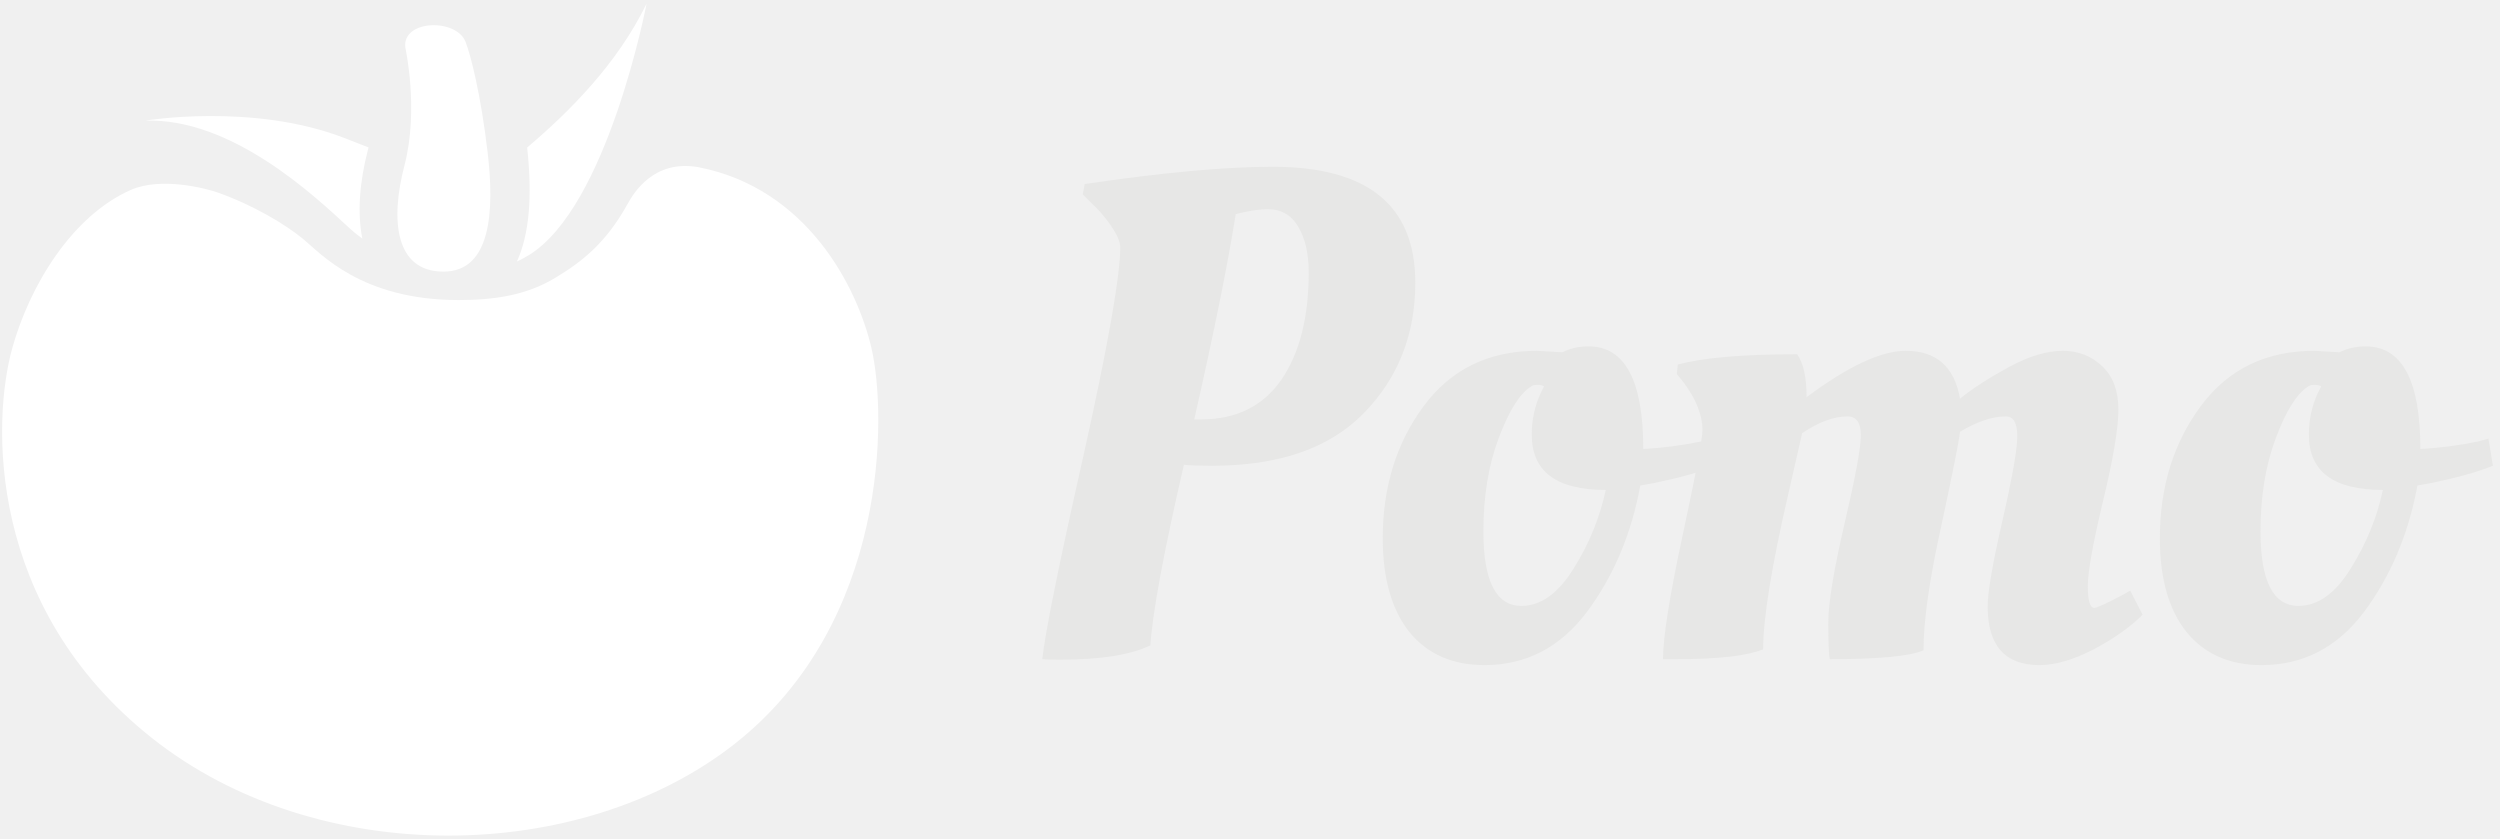
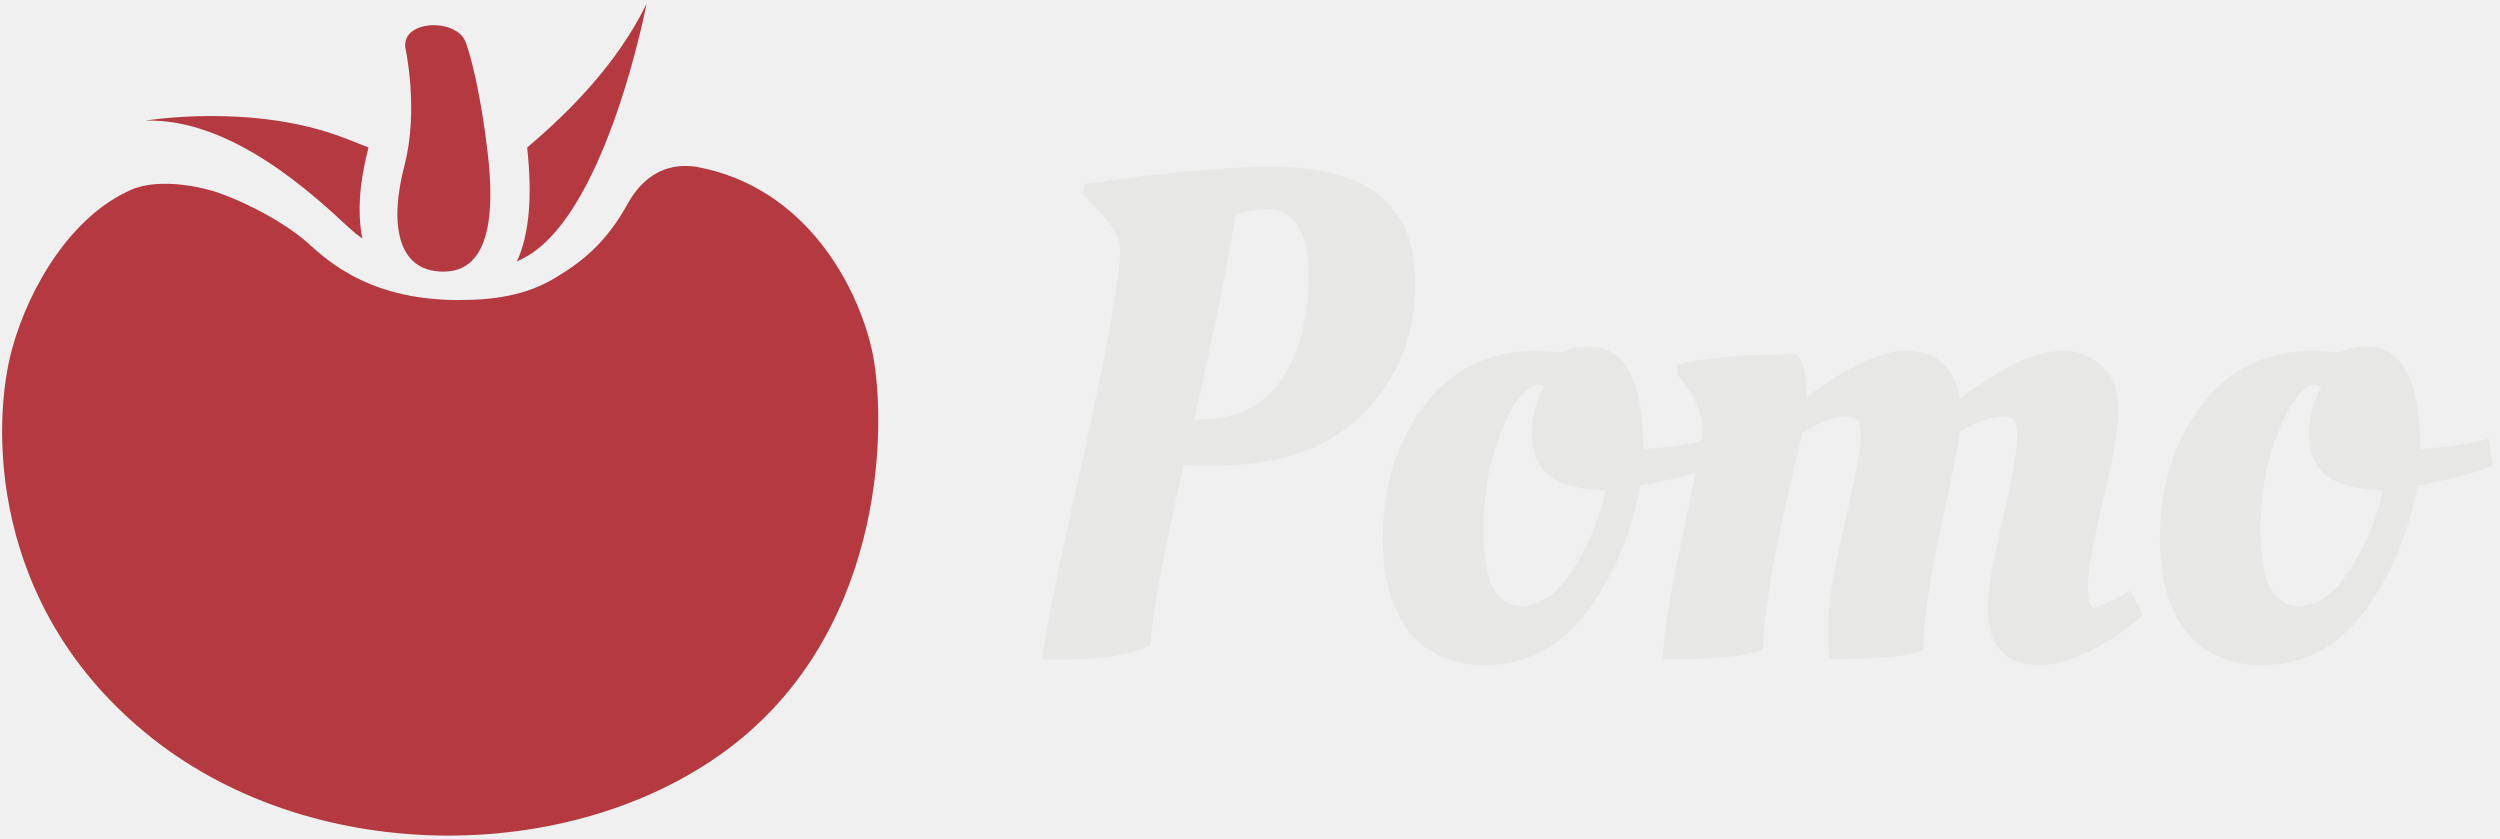
<svg xmlns="http://www.w3.org/2000/svg" data-v-423bf9ae="" viewBox="0 0 301 101" class="iconLeft">
-   <g data-v-423bf9ae="" id="fa4dcf23-6903-4e38-9e74-7aa617f1538b" fill="#E7E7E6" transform="matrix(5.940594,0,0,5.940594,121.809,-4.396482)">
+   <g data-v-423bf9ae="" id="413098b8-2c03-47d9-b5c5-f24929ceae10" fill="#E7E7E6" transform="matrix(5.940594,0,0,5.940594,121.809,-4.396482)">
    <path d="M4.06 10.18L4.06 10.18L4.06 10.18Q3.68 10.18 3.49 10.16L3.49 10.16L3.49 10.16Q2.88 12.80 2.81 13.82L2.81 13.82L2.81 13.82Q2.21 14.11 0.98 14.11L0.98 14.11L0.98 14.11Q0.71 14.11 0.62 14.10L0.62 14.10L0.62 14.10Q0.71 13.27 1.46 9.95L1.46 9.95L1.46 9.95Q2.20 6.62 2.20 5.75L2.20 5.75L2.20 5.75Q2.20 5.59 2.01 5.31L2.01 5.31L2.01 5.31Q1.82 5.04 1.62 4.86L1.62 4.86L1.44 4.68L1.48 4.47L1.48 4.47Q3.84 4.12 5.29 4.12L5.29 4.12L5.29 4.12Q8.18 4.12 8.18 6.47L8.18 6.47L8.18 6.47Q8.18 8.04 7.14 9.11L7.14 9.11L7.14 9.11Q6.10 10.18 4.06 10.18ZM3.70 9.24L3.84 9.24L3.84 9.24Q4.91 9.24 5.47 8.43L5.47 8.43L5.47 8.43Q6.02 7.62 6.02 6.26L6.02 6.26L6.02 6.26Q6.02 5.70 5.81 5.34L5.81 5.34L5.81 5.34Q5.60 4.98 5.19 4.98L5.19 4.98L5.19 4.98Q4.93 4.98 4.54 5.08L4.54 5.08L4.54 5.08Q4.31 6.55 3.70 9.24L3.70 9.24ZM9.58 14.22L9.58 14.22L9.58 14.22Q8.61 14.22 8.06 13.55L8.06 13.55L8.06 13.55Q7.52 12.87 7.52 11.65L7.52 11.65L7.52 11.65Q7.52 10.09 8.35 8.97L8.35 8.97L8.35 8.97Q9.18 7.85 10.65 7.85L10.65 7.85L11.16 7.88L11.16 7.88Q11.40 7.76 11.69 7.76L11.69 7.76L11.69 7.76Q12.80 7.76 12.80 9.84L12.80 9.84L12.80 9.84Q13.37 9.81 13.96 9.69L13.96 9.69L14.18 9.63L14.27 10.18L14.27 10.18Q13.80 10.37 13.02 10.53L13.02 10.53L12.74 10.58L12.74 10.58Q12.47 12.05 11.66 13.14L11.66 13.14L11.66 13.14Q10.85 14.22 9.58 14.22ZM10.33 13.02L10.33 13.02L10.33 13.02Q10.92 13.02 11.39 12.26L11.39 12.26L11.39 12.26Q11.86 11.51 12.04 10.67L12.04 10.67L12.04 10.67Q10.54 10.67 10.54 9.55L10.54 9.55L10.54 9.55Q10.54 9.10 10.72 8.71L10.72 8.71L10.79 8.57L10.79 8.57Q10.74 8.54 10.65 8.54L10.65 8.54L10.65 8.54Q10.57 8.54 10.53 8.57L10.53 8.57L10.53 8.57Q10.18 8.79 9.87 9.62L9.87 9.62L9.87 9.62Q9.56 10.44 9.56 11.51L9.56 11.51L9.56 11.51Q9.56 13.02 10.33 13.02ZM13.47 14.10L13.47 14.10L13.20 14.10L13.20 14.10Q13.20 13.44 13.60 11.58L13.60 11.58L13.60 11.58Q14 9.72 14 9.46L14 9.46L14 9.46Q14 9.00 13.61 8.48L13.61 8.48L13.48 8.32L13.50 8.13L13.50 8.13Q14.25 7.92 15.92 7.92L15.92 7.92L15.92 7.92Q16.11 8.19 16.11 8.79L16.11 8.79L16.11 8.79Q17.37 7.85 18.12 7.85L18.12 7.85L18.12 7.85Q19.05 7.85 19.22 8.82L19.22 8.82L19.22 8.82Q19.60 8.51 20.21 8.18L20.21 8.18L20.21 8.18Q20.82 7.85 21.30 7.85L21.30 7.85L21.30 7.85Q21.78 7.85 22.11 8.17L22.11 8.17L22.11 8.17Q22.43 8.48 22.43 9.04L22.43 9.04L22.43 9.04Q22.43 9.60 22.12 10.89L22.12 10.89L22.12 10.89Q21.81 12.18 21.81 12.62L21.81 12.62L21.81 12.62Q21.81 13.06 21.94 13.06L21.94 13.06L21.94 13.06Q22.02 13.06 22.51 12.80L22.51 12.80L22.67 12.71L22.92 13.20L22.92 13.20Q22.55 13.57 21.93 13.90L21.93 13.90L21.93 13.90Q21.31 14.22 20.83 14.22L20.83 14.22L20.83 14.22Q19.78 14.22 19.78 13.03L19.78 13.03L19.78 13.03Q19.78 12.60 20.08 11.29L20.08 11.29L20.08 11.29Q20.38 9.98 20.38 9.58L20.38 9.58L20.38 9.58Q20.38 9.18 20.15 9.18L20.15 9.18L20.15 9.18Q19.74 9.18 19.22 9.49L19.22 9.49L19.22 9.49Q19.19 9.77 18.84 11.40L18.84 11.40L18.84 11.40Q18.48 13.02 18.48 13.92L18.48 13.92L18.48 13.92Q18.07 14.10 16.58 14.10L16.58 14.10L16.58 14.10Q16.55 13.94 16.55 13.36L16.55 13.36L16.55 13.36Q16.55 12.77 16.88 11.35L16.88 11.35L16.88 11.35Q17.21 9.94 17.21 9.56L17.21 9.56L17.21 9.56Q17.21 9.18 16.94 9.18L16.94 9.18L16.94 9.18Q16.52 9.18 16.02 9.52L16.02 9.52L16.02 9.52Q15.99 9.65 15.74 10.75L15.74 10.75L15.74 10.75Q15.23 12.96 15.23 13.90L15.23 13.90L15.23 13.90Q14.74 14.10 13.47 14.10ZM25.33 14.22L25.33 14.22L25.33 14.22Q24.36 14.22 23.81 13.55L23.81 13.55L23.81 13.55Q23.27 12.87 23.27 11.65L23.27 11.65L23.27 11.65Q23.27 10.09 24.10 8.97L24.10 8.97L24.10 8.97Q24.93 7.85 26.40 7.85L26.40 7.85L26.91 7.88L26.91 7.88Q27.15 7.76 27.44 7.76L27.44 7.76L27.44 7.76Q28.55 7.76 28.55 9.84L28.55 9.84L28.55 9.84Q29.12 9.81 29.71 9.69L29.71 9.69L29.93 9.63L30.02 10.18L30.02 10.18Q29.55 10.37 28.77 10.53L28.77 10.53L28.49 10.58L28.49 10.58Q28.22 12.05 27.41 13.14L27.41 13.14L27.41 13.14Q26.60 14.22 25.33 14.22ZM26.08 13.02L26.08 13.02L26.08 13.02Q26.67 13.02 27.14 12.26L27.14 12.26L27.14 12.26Q27.61 11.51 27.79 10.67L27.79 10.67L27.79 10.67Q26.29 10.67 26.29 9.55L26.29 9.55L26.29 9.55Q26.29 9.10 26.47 8.71L26.47 8.71L26.54 8.57L26.54 8.57Q26.49 8.54 26.40 8.54L26.40 8.54L26.40 8.54Q26.32 8.54 26.28 8.57L26.28 8.57L26.28 8.57Q25.93 8.79 25.62 9.62L25.62 9.62L25.62 9.62Q25.31 10.44 25.31 11.51L25.31 11.51L25.31 11.51Q25.31 13.02 26.08 13.02Z" />
  </g>
-   <g data-v-423bf9ae="" id="eff1b7d7-0021-46bd-a855-8d19839eee85" transform="matrix(1.054922,0,0,1.054922,0.2539239,-2.217609)" stroke="none" fill="#FFFFFF">
+   <g data-v-423bf9ae="" id="dc06542e-33f9-42a2-89cc-a44f3951c066" transform="matrix(1.054922,0,0,1.054922,0.2539239,-2.217609)" stroke="none" fill="#B53940">
    <path d="M46.016 7.521s1.577 7.043-.093 13.455c-1.675 6.414-.991 12.127 4.448 12.127 5.422 0 5.833-6.878 5.046-13.572s-1.914-11.067-2.52-12.642c-1.039-2.718-7.247-2.561-6.881.632zM41.779 19.088c.01-.051.029-.107.039-.159-.889-.349-1.826-.72-2.832-1.106C28.547 13.822 16.33 15.87 16.33 15.87c9.844-.315 19.209 8.467 23.311 12.266.425.396.918.801 1.47 1.194-.568-2.883-.353-6.335.668-10.242zM59.924 18.939c.615 5.647.239 9.891-1.167 13.013.439-.212.884-.444 1.318-.706C69.113 25.78 73.552 2.528 73.552 2.528c-3.33 6.844-8.794 12.322-13.628 16.411z" />
    <path d="M99.227 41.858c-1.616-6.97-7.334-18.289-19.819-20.687-5.02-.852-7.28 2.889-8.003 4.178-2.5 4.521-5.239 6.633-8.271 8.462-3.325 2.017-7.041 2.537-11.03 2.537-11.104 0-15.747-5.325-17.739-6.965-1.997-1.641-5.635-3.85-9.775-5.313-1.245-.442-6.421-1.822-9.897-.293C7.977 26.738 3.146 34.688 1.154 41.858-1.15 50.144-1.8 71.341 17.083 86.321c18.887 14.99 48.882 14.512 66.509.693 17.612-13.823 17.387-37.593 15.635-45.156z" />
  </g>
</svg>
